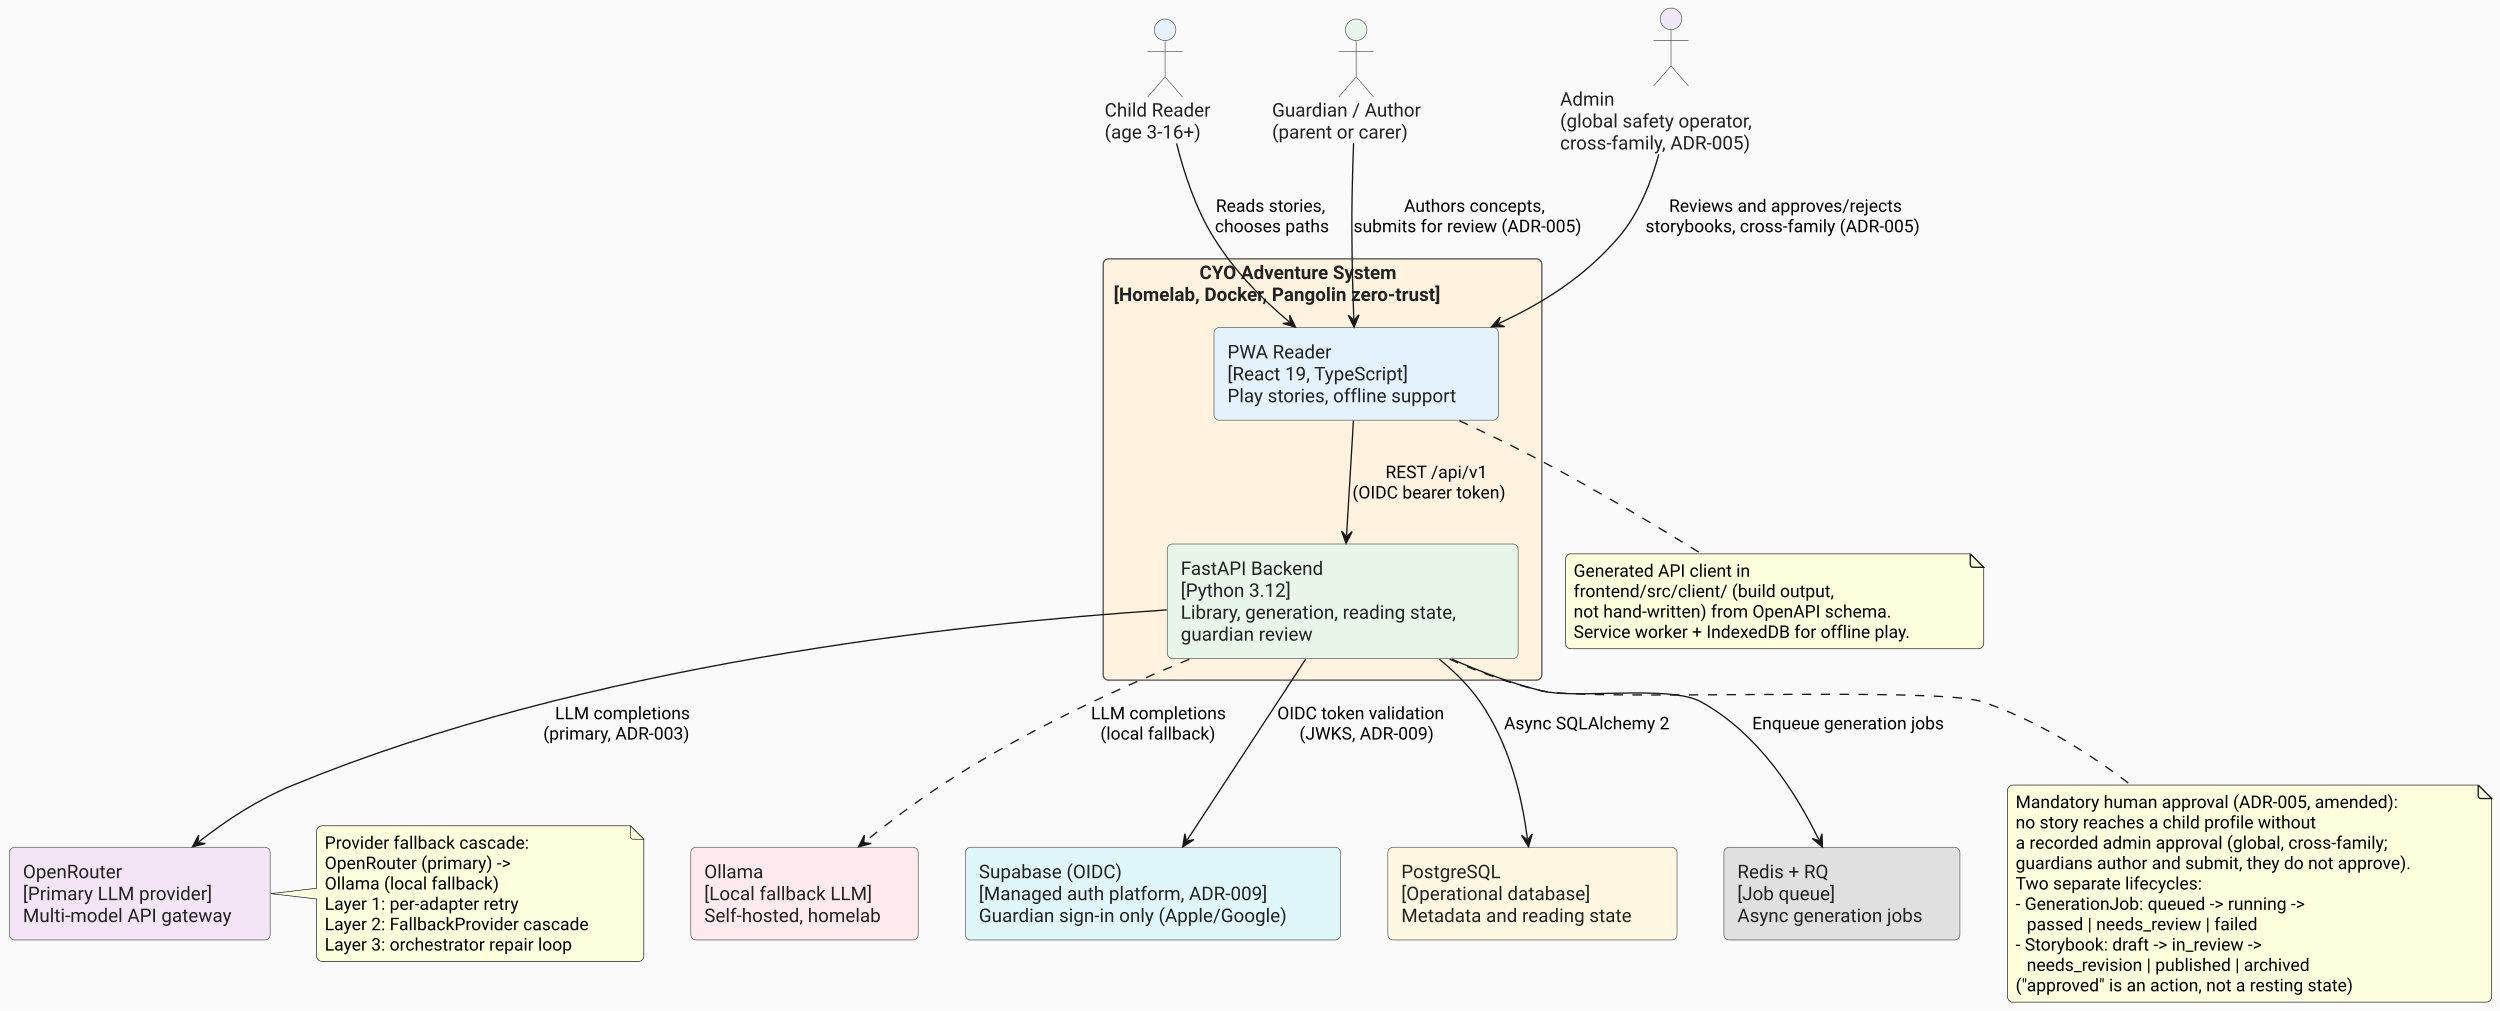
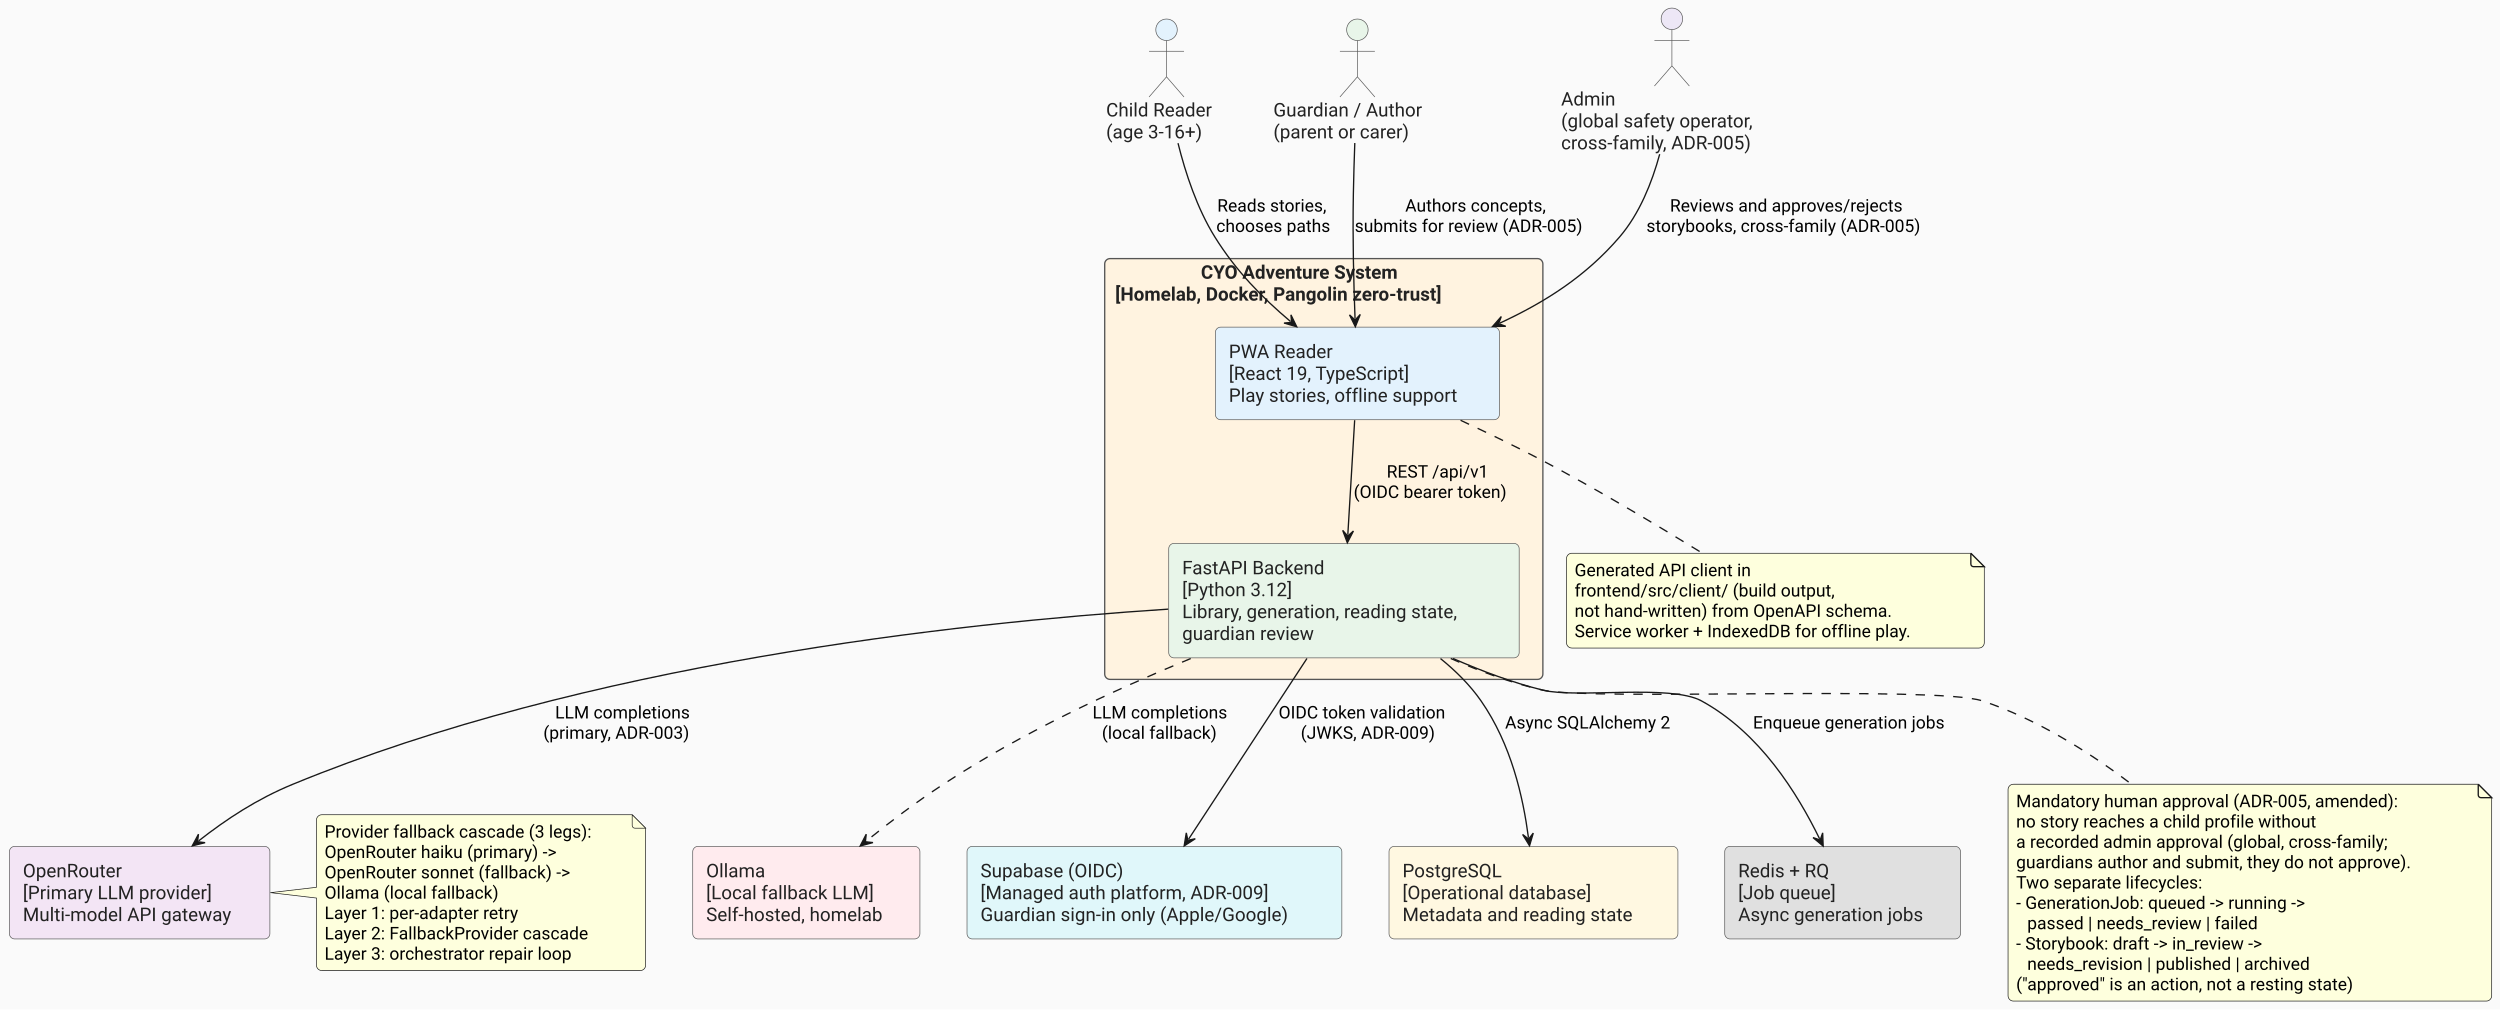
- <svg xmlns="http://www.w3.org/2000/svg" contentStyleType="text/css" data-diagram-type="DESCRIPTION" height="751px" preserveAspectRatio="none" style="width:1858px;height:751px;background:#FAFAFA;" version="1.1" viewBox="0 0 1858 751" width="1858px" zoomAndPan="magnify">
+ <svg xmlns="http://www.w3.org/2000/svg" contentStyleType="text/css" data-diagram-type="DESCRIPTION" height="751px" preserveAspectRatio="none" style="width:1860px;height:751px;background:#FAFAFA;" version="1.1" viewBox="0 0 1860 751" width="1860px" zoomAndPan="magnify">
  <defs />
  <g>
-     <rect fill="#FAFAFA" height="751" style="stroke:none;stroke-width:1;" width="1858" x="0" y="0" />
+     <rect fill="#FAFAFA" height="751" style="stroke:none;stroke-width:1;" width="1860" x="0" y="0" />
    <g class="cluster" data-qualified-name="system" data-source-line="38" id="ent0005">
-       <rect fill="#FFF3E0" height="313.08" rx="4" ry="4" style="stroke:#555555;stroke-width:1;" width="326" x="819.9" y="192.39" />
-       <text fill="#222222" font-family="'Roboto'" font-size="14" font-weight="bold" lengthAdjust="spacing" textLength="182.882" x="891.459" y="207.385">CYO Adventure System</text>
-       <text fill="#222222" font-family="'Roboto'" font-size="14" font-weight="bold" lengthAdjust="spacing" textLength="310.434" x="827.683" y="223.682">[Homelab, Docker, Pangolin zero-trust]</text>
+       <rect fill="#FFF3E0" height="313.08" rx="4" ry="4" style="stroke:#555555;stroke-width:1;" width="326" x="821.9" y="192.39" />
+       <text fill="#222222" font-family="'Roboto'" font-size="14" font-weight="bold" lengthAdjust="spacing" textLength="182.882" x="893.459" y="207.385">CYO Adventure System</text>
+       <text fill="#222222" font-family="'Roboto'" font-size="14" font-weight="bold" lengthAdjust="spacing" textLength="310.434" x="829.683" y="223.682">[Homelab, Docker, Pangolin zero-trust]</text>
    </g>
    <g class="entity" data-qualified-name="system.pwa" data-source-line="39" id="ent0006">
-       <rect fill="#E3F2FD" height="68.891" rx="4" ry="4" style="stroke:#555555;stroke-width:0.5;" width="211.338" x="902.23" y="243.39" />
-       <text fill="#222222" font-family="'Roboto'" font-size="14" lengthAdjust="spacing" textLength="86.488" x="912.23" y="266.385">PWA Reader</text>
-       <text fill="#222222" font-family="'Roboto'" font-size="14" lengthAdjust="spacing" textLength="157.138" x="912.23" y="282.682">[React 19, TypeScript]</text>
-       <text fill="#222222" font-family="'Roboto'" font-size="14" lengthAdjust="spacing" textLength="191.338" x="912.23" y="298.979">Play stories, offline support</text>
+       <rect fill="#E3F2FD" height="68.891" rx="4" ry="4" style="stroke:#555555;stroke-width:0.5;" width="211.338" x="904.23" y="243.39" />
+       <text fill="#222222" font-family="'Roboto'" font-size="14" lengthAdjust="spacing" textLength="86.488" x="914.23" y="266.385">PWA Reader</text>
+       <text fill="#222222" font-family="'Roboto'" font-size="14" lengthAdjust="spacing" textLength="157.138" x="914.23" y="282.682">[React 19, TypeScript]</text>
+       <text fill="#222222" font-family="'Roboto'" font-size="14" lengthAdjust="spacing" textLength="191.338" x="914.23" y="298.979">Play stories, offline support</text>
    </g>
    <g class="entity" data-qualified-name="system.backend" data-source-line="40" id="ent0007">
-       <rect fill="#E8F5E9" height="85.188" rx="4" ry="4" style="stroke:#555555;stroke-width:0.5;" width="260.741" x="867.53" y="404.28" />
-       <text fill="#222222" font-family="'Roboto'" font-size="14" lengthAdjust="spacing" textLength="116.375" x="877.53" y="427.275">FastAPI Backend</text>
-       <text fill="#222222" font-family="'Roboto'" font-size="14" lengthAdjust="spacing" textLength="95.074" x="877.53" y="443.572">[Python 3.12]</text>
-       <text fill="#222222" font-family="'Roboto'" font-size="14" lengthAdjust="spacing" textLength="240.741" x="877.53" y="459.869">Library, generation, reading state,</text>
-       <text fill="#222222" font-family="'Roboto'" font-size="14" lengthAdjust="spacing" textLength="113.381" x="877.53" y="476.166">guardian review</text>
+       <rect fill="#E8F5E9" height="85.188" rx="4" ry="4" style="stroke:#555555;stroke-width:0.5;" width="260.741" x="869.53" y="404.28" />
+       <text fill="#222222" font-family="'Roboto'" font-size="14" lengthAdjust="spacing" textLength="116.375" x="879.53" y="427.275">FastAPI Backend</text>
+       <text fill="#222222" font-family="'Roboto'" font-size="14" lengthAdjust="spacing" textLength="95.074" x="879.53" y="443.572">[Python 3.12]</text>
+       <text fill="#222222" font-family="'Roboto'" font-size="14" lengthAdjust="spacing" textLength="240.741" x="879.53" y="459.869">Library, generation, reading state,</text>
+       <text fill="#222222" font-family="'Roboto'" font-size="14" lengthAdjust="spacing" textLength="113.381" x="879.53" y="476.166">guardian review</text>
    </g>
    <g class="entity" data-qualified-name="child" data-source-line="33" id="ent0002">
-       <ellipse cx="865.9" cy="22.15" fill="#E3F2FD" rx="8" ry="8" style="stroke:#555555;stroke-width:0.5;" />
-       <path d="M865.9,30.15 L865.9,57.15 M852.9,38.15 L878.9,38.15 M865.9,57.15 L852.9,72.15 M865.9,57.15 L878.9,72.15" fill="none" style="stroke:#555555;stroke-width:0.5;" />
-       <text fill="#222222" font-family="'Roboto'" font-size="14" lengthAdjust="spacing" textLength="89.94" x="820.93" y="86.645">Child Reader</text>
-       <text fill="#222222" font-family="'Roboto'" font-size="14" lengthAdjust="spacing" textLength="84.957" x="820.93" y="102.942">(age 3-16+)</text>
+       <ellipse cx="867.9" cy="22.15" fill="#E3F2FD" rx="8" ry="8" style="stroke:#555555;stroke-width:0.5;" />
+       <path d="M867.9,30.15 L867.9,57.15 M854.9,38.15 L880.9,38.15 M867.9,57.15 L854.9,72.15 M867.9,57.15 L880.9,72.15" fill="none" style="stroke:#555555;stroke-width:0.5;" />
+       <text fill="#222222" font-family="'Roboto'" font-size="14" lengthAdjust="spacing" textLength="89.94" x="822.93" y="86.645">Child Reader</text>
+       <text fill="#222222" font-family="'Roboto'" font-size="14" lengthAdjust="spacing" textLength="84.957" x="822.93" y="102.942">(age 3-16+)</text>
    </g>
    <g class="entity" data-qualified-name="guardian" data-source-line="34" id="ent0003">
-       <ellipse cx="1007.898" cy="22.15" fill="#E8F5E9" rx="8" ry="8" style="stroke:#555555;stroke-width:0.5;" />
-       <path d="M1007.898,30.15 L1007.898,57.15 M994.898,38.15 L1020.898,38.15 M1007.898,57.15 L994.898,72.15 M1007.898,57.15 L1020.898,72.15" fill="none" style="stroke:#555555;stroke-width:0.5;" />
-       <text fill="#222222" font-family="'Roboto'" font-size="14" lengthAdjust="spacing" textLength="125.036" x="945.38" y="86.645">Guardian / Author</text>
-       <text fill="#222222" font-family="'Roboto'" font-size="14" lengthAdjust="spacing" textLength="116.744" x="945.38" y="102.942">(parent or carer)</text>
+       <ellipse cx="1009.898" cy="22.15" fill="#E8F5E9" rx="8" ry="8" style="stroke:#555555;stroke-width:0.5;" />
+       <path d="M1009.898,30.15 L1009.898,57.15 M996.898,38.15 L1022.898,38.15 M1009.898,57.15 L996.898,72.15 M1009.898,57.15 L1022.898,72.15" fill="none" style="stroke:#555555;stroke-width:0.5;" />
+       <text fill="#222222" font-family="'Roboto'" font-size="14" lengthAdjust="spacing" textLength="125.036" x="947.38" y="86.645">Guardian / Author</text>
+       <text fill="#222222" font-family="'Roboto'" font-size="14" lengthAdjust="spacing" textLength="116.744" x="947.38" y="102.942">(parent or carer)</text>
    </g>
    <g class="entity" data-qualified-name="admin" data-source-line="35" id="ent0004">
-       <ellipse cx="1241.895" cy="14" fill="#EDE7F6" rx="8" ry="8" style="stroke:#555555;stroke-width:0.5;" />
-       <path d="M1241.895,22 L1241.895,49 M1228.895,30 L1254.895,30 M1241.895,49 L1228.895,64 M1241.895,49 L1254.895,64" fill="none" style="stroke:#555555;stroke-width:0.5;" />
-       <text fill="#222222" font-family="'Roboto'" font-size="14" lengthAdjust="spacing" textLength="44.864" x="1159.44" y="78.495">Admin</text>
-       <text fill="#222222" font-family="'Roboto'" font-size="14" lengthAdjust="spacing" textLength="164.91" x="1159.44" y="94.792">(global safety operator,</text>
-       <text fill="#222222" font-family="'Roboto'" font-size="14" lengthAdjust="spacing" textLength="161.089" x="1159.44" y="111.089">cross-family, ADR-005)</text>
+       <ellipse cx="1243.895" cy="14" fill="#EDE7F6" rx="8" ry="8" style="stroke:#555555;stroke-width:0.5;" />
+       <path d="M1243.895,22 L1243.895,49 M1230.895,30 L1256.895,30 M1243.895,49 L1230.895,64 M1243.895,49 L1256.895,64" fill="none" style="stroke:#555555;stroke-width:0.5;" />
+       <text fill="#222222" font-family="'Roboto'" font-size="14" lengthAdjust="spacing" textLength="44.864" x="1161.44" y="78.495">Admin</text>
+       <text fill="#222222" font-family="'Roboto'" font-size="14" lengthAdjust="spacing" textLength="164.91" x="1161.44" y="94.792">(global safety operator,</text>
+       <text fill="#222222" font-family="'Roboto'" font-size="14" lengthAdjust="spacing" textLength="161.089" x="1161.44" y="111.089">cross-family, ADR-005)</text>
    </g>
    <g class="entity" data-qualified-name="openrouter" data-source-line="44" id="ent0008">
      <rect fill="#F3E5F5" height="68.891" rx="4" ry="4" style="stroke:#555555;stroke-width:0.5;" width="193.797" x="7" y="629.69" />
      <text fill="#222222" font-family="'Roboto'" font-size="14" lengthAdjust="spacing" textLength="84.417" x="17" y="652.685">OpenRouter</text>
      <text fill="#222222" font-family="'Roboto'" font-size="14" lengthAdjust="spacing" textLength="160.487" x="17" y="668.982">[Primary LLM provider]</text>
      <text fill="#222222" font-family="'Roboto'" font-size="14" lengthAdjust="spacing" textLength="173.797" x="17" y="685.279">Multi-model API gateway</text>
    </g>
    <g class="entity" data-qualified-name="ollama" data-source-line="45" id="ent0009">
-       <rect fill="#FFEBEE" height="68.891" rx="4" ry="4" style="stroke:#555555;stroke-width:0.5;" width="169.037" x="513.38" y="629.69" />
-       <text fill="#222222" font-family="'Roboto'" font-size="14" lengthAdjust="spacing" textLength="49.595" x="523.38" y="652.685">Ollama</text>
-       <text fill="#222222" font-family="'Roboto'" font-size="14" lengthAdjust="spacing" textLength="138.592" x="523.38" y="668.982">[Local fallback LLM]</text>
-       <text fill="#222222" font-family="'Roboto'" font-size="14" lengthAdjust="spacing" textLength="149.037" x="523.38" y="685.279">Self-hosted, homelab</text>
+       <rect fill="#FFEBEE" height="68.891" rx="4" ry="4" style="stroke:#555555;stroke-width:0.5;" width="169.037" x="515.38" y="629.69" />
+       <text fill="#222222" font-family="'Roboto'" font-size="14" lengthAdjust="spacing" textLength="49.595" x="525.38" y="652.685">Ollama</text>
+       <text fill="#222222" font-family="'Roboto'" font-size="14" lengthAdjust="spacing" textLength="138.592" x="525.38" y="668.982">[Local fallback LLM]</text>
+       <text fill="#222222" font-family="'Roboto'" font-size="14" lengthAdjust="spacing" textLength="149.037" x="525.38" y="685.279">Self-hosted, homelab</text>
    </g>
    <g class="entity" data-qualified-name="supabase_auth" data-source-line="46" id="ent0010">
-       <rect fill="#E0F7FA" height="68.891" rx="4" ry="4" style="stroke:#555555;stroke-width:0.5;" width="278.87" x="717.46" y="629.69" />
-       <text fill="#222222" font-family="'Roboto'" font-size="14" lengthAdjust="spacing" textLength="119.677" x="727.46" y="652.685">Supabase (OIDC)</text>
-       <text fill="#222222" font-family="'Roboto'" font-size="14" lengthAdjust="spacing" textLength="246.627" x="727.46" y="668.982">[Managed auth platform, ADR-009]</text>
-       <text fill="#222222" font-family="'Roboto'" font-size="14" lengthAdjust="spacing" textLength="258.87" x="727.46" y="685.279">Guardian sign-in only (Apple/Google)</text>
+       <rect fill="#E0F7FA" height="68.891" rx="4" ry="4" style="stroke:#555555;stroke-width:0.5;" width="278.87" x="719.46" y="629.69" />
+       <text fill="#222222" font-family="'Roboto'" font-size="14" lengthAdjust="spacing" textLength="119.677" x="729.46" y="652.685">Supabase (OIDC)</text>
+       <text fill="#222222" font-family="'Roboto'" font-size="14" lengthAdjust="spacing" textLength="246.627" x="729.46" y="668.982">[Managed auth platform, ADR-009]</text>
+       <text fill="#222222" font-family="'Roboto'" font-size="14" lengthAdjust="spacing" textLength="258.87" x="729.46" y="685.279">Guardian sign-in only (Apple/Google)</text>
    </g>
    <g class="entity" data-qualified-name="postgres" data-source-line="47" id="ent0011">
-       <rect fill="#FFF8E1" height="68.891" rx="4" ry="4" style="stroke:#555555;stroke-width:0.5;" width="214.934" x="1031.43" y="629.69" />
-       <text fill="#222222" font-family="'Roboto'" font-size="14" lengthAdjust="spacing" textLength="80.753" x="1041.43" y="652.685">PostgreSQL</text>
-       <text fill="#222222" font-family="'Roboto'" font-size="14" lengthAdjust="spacing" textLength="162.422" x="1041.43" y="668.982">[Operational database]</text>
-       <text fill="#222222" font-family="'Roboto'" font-size="14" lengthAdjust="spacing" textLength="194.934" x="1041.43" y="685.279">Metadata and reading state</text>
+       <rect fill="#FFF8E1" height="68.891" rx="4" ry="4" style="stroke:#555555;stroke-width:0.5;" width="214.934" x="1033.43" y="629.69" />
+       <text fill="#222222" font-family="'Roboto'" font-size="14" lengthAdjust="spacing" textLength="80.753" x="1043.43" y="652.685">PostgreSQL</text>
+       <text fill="#222222" font-family="'Roboto'" font-size="14" lengthAdjust="spacing" textLength="162.422" x="1043.43" y="668.982">[Operational database]</text>
+       <text fill="#222222" font-family="'Roboto'" font-size="14" lengthAdjust="spacing" textLength="194.934" x="1043.43" y="685.279">Metadata and reading state</text>
    </g>
    <g class="entity" data-qualified-name="redis" data-source-line="48" id="ent0012">
-       <rect fill="#E0E0E0" height="68.891" rx="4" ry="4" style="stroke:#555555;stroke-width:0.5;" width="175.401" x="1281.2" y="629.69" />
-       <text fill="#222222" font-family="'Roboto'" font-size="14" lengthAdjust="spacing" textLength="79.789" x="1291.2" y="652.685">Redis + RQ</text>
-       <text fill="#222222" font-family="'Roboto'" font-size="14" lengthAdjust="spacing" textLength="80.814" x="1291.2" y="668.982">[Job queue]</text>
-       <text fill="#222222" font-family="'Roboto'" font-size="14" lengthAdjust="spacing" textLength="155.401" x="1291.2" y="685.279">Async generation jobs</text>
+       <rect fill="#E0E0E0" height="68.891" rx="4" ry="4" style="stroke:#555555;stroke-width:0.5;" width="175.401" x="1283.2" y="629.69" />
+       <text fill="#222222" font-family="'Roboto'" font-size="14" lengthAdjust="spacing" textLength="79.789" x="1293.2" y="652.685">Redis + RQ</text>
+       <text fill="#222222" font-family="'Roboto'" font-size="14" lengthAdjust="spacing" textLength="80.814" x="1293.2" y="668.982">[Job queue]</text>
+       <text fill="#222222" font-family="'Roboto'" font-size="14" lengthAdjust="spacing" textLength="155.401" x="1293.2" y="685.279">Async generation jobs</text>
    </g>
    <g class="entity" data-qualified-name="GMN22" data-source-line="62" id="ent0023">
-       <path d="M1163.48,415.61 L1163.48,478.141 A4,4 0 0 0 1167.48,482.141 L1470.308,482.141 A4,4 0 0 0 1474.308,478.141 L1474.308,421.61 L1464.308,411.61 L1167.48,411.61 A4,4 0 0 0 1163.48,415.61" fill="#FEFFDD" style="stroke:#181818;stroke-width:0.5;" />
-       <path d="M1464.308,411.61 L1464.308,419.61 A2,2 0 0 0 1466.308,421.61 L1474.308,421.61 L1464.308,411.61" fill="#FEFFDD" style="stroke:#181818;stroke-width:1;" />
-       <text fill="#000000" font-family="'Roboto'" font-size="13" lengthAdjust="spacing" textLength="149.487" x="1169.48" y="428.677">Generated API client in</text>
-       <text fill="#000000" font-family="'Roboto'" font-size="13" lengthAdjust="spacing" textLength="216.125" x="1169.48" y="443.81">frontend/src/client/ (build output,</text>
-       <text fill="#000000" font-family="'Roboto'" font-size="13" lengthAdjust="spacing" textLength="267.046" x="1169.48" y="458.942">not hand-written) from OpenAPI schema.</text>
-       <text fill="#000000" font-family="'Roboto'" font-size="13" lengthAdjust="spacing" textLength="289.828" x="1169.48" y="474.075">Service worker + IndexedDB for offline play.</text>
+       <path d="M1165.48,415.61 L1165.48,478.141 A4,4 0 0 0 1169.48,482.141 L1472.308,482.141 A4,4 0 0 0 1476.308,478.141 L1476.308,421.61 L1466.308,411.61 L1169.48,411.61 A4,4 0 0 0 1165.48,415.61" fill="#FEFFDD" style="stroke:#181818;stroke-width:0.5;" />
+       <path d="M1466.308,411.61 L1466.308,419.61 A2,2 0 0 0 1468.308,421.61 L1476.308,421.61 L1466.308,411.61" fill="#FEFFDD" style="stroke:#181818;stroke-width:1;" />
+       <text fill="#000000" font-family="'Roboto'" font-size="13" lengthAdjust="spacing" textLength="149.487" x="1171.48" y="428.677">Generated API client in</text>
+       <text fill="#000000" font-family="'Roboto'" font-size="13" lengthAdjust="spacing" textLength="216.125" x="1171.48" y="443.81">frontend/src/client/ (build output,</text>
+       <text fill="#000000" font-family="'Roboto'" font-size="13" lengthAdjust="spacing" textLength="267.046" x="1171.48" y="458.942">not hand-written) from OpenAPI schema.</text>
+       <text fill="#000000" font-family="'Roboto'" font-size="13" lengthAdjust="spacing" textLength="289.828" x="1171.48" y="474.075">Service worker + IndexedDB for offline play.</text>
    </g>
    <g class="entity" data-qualified-name="GMN25" data-source-line="69" id="ent0026">
-       <path d="M235.33,617.74 L235.33,660.14 L201.24,664.14 L235.33,668.14 L235.33,710.537 A4,4 0 0 0 239.33,714.537 L474.473,714.537 A4,4 0 0 0 478.473,710.537 L478.473,623.74 L468.473,613.74 L239.33,613.74 A4,4 0 0 0 235.33,617.74" fill="#FEFFDD" style="stroke:#181818;stroke-width:0.5;" />
-       <path d="M468.473,613.74 L468.473,621.74 A2,2 0 0 0 470.473,623.74 L478.473,623.74 L468.473,613.74" fill="#FEFFDD" style="stroke:#181818;stroke-width:0.5;" />
-       <text fill="#000000" font-family="'Roboto'" font-size="13" lengthAdjust="spacing" textLength="170.593" x="241.33" y="630.807">Provider fallback cascade:</text>
-       <text fill="#000000" font-family="'Roboto'" font-size="13" lengthAdjust="spacing" textLength="163.255" x="241.33" y="645.94">OpenRouter (primary) -&gt;</text>
-       <text fill="#000000" font-family="'Roboto'" font-size="13" lengthAdjust="spacing" textLength="145.412" x="241.33" y="661.072">Ollama (local fallback)</text>
-       <text fill="#000000" font-family="'Roboto'" font-size="13" lengthAdjust="spacing" textLength="169.933" x="241.33" y="676.205">Layer 1: per-adapter retry</text>
-       <text fill="#000000" font-family="'Roboto'" font-size="13" lengthAdjust="spacing" textLength="222.143" x="241.33" y="691.338">Layer 2: FallbackProvider cascade</text>
-       <text fill="#000000" font-family="'Roboto'" font-size="13" lengthAdjust="spacing" textLength="211.974" x="241.33" y="706.471">Layer 3: orchestrator repair loop</text>
+       <path d="M235.44,610.17 L235.44,660.14 L201.13,664.14 L235.44,668.14 L235.44,718.1 A4,4 0 0 0 239.44,722.1 L476.347,722.1 A4,4 0 0 0 480.347,718.1 L480.347,616.17 L470.347,606.17 L239.44,606.17 A4,4 0 0 0 235.44,610.17" fill="#FEFFDD" style="stroke:#181818;stroke-width:0.5;" />
+       <path d="M470.347,606.17 L470.347,614.17 A2,2 0 0 0 472.347,616.17 L480.347,616.17 L470.347,606.17" fill="#FEFFDD" style="stroke:#181818;stroke-width:0.5;" />
+       <text fill="#000000" font-family="'Roboto'" font-size="13" lengthAdjust="spacing" textLength="223.907" x="241.44" y="623.237">Provider fallback cascade (3 legs):</text>
+       <text fill="#000000" font-family="'Roboto'" font-size="13" lengthAdjust="spacing" textLength="202.973" x="241.44" y="638.37">OpenRouter haiku (primary) -&gt;</text>
+       <text fill="#000000" font-family="'Roboto'" font-size="13" lengthAdjust="spacing" textLength="211.472" x="241.44" y="653.503">OpenRouter sonnet (fallback) -&gt;</text>
+       <text fill="#000000" font-family="'Roboto'" font-size="13" lengthAdjust="spacing" textLength="145.412" x="241.44" y="668.635">Ollama (local fallback)</text>
+       <text fill="#000000" font-family="'Roboto'" font-size="13" lengthAdjust="spacing" textLength="169.933" x="241.44" y="683.768">Layer 1: per-adapter retry</text>
+       <text fill="#000000" font-family="'Roboto'" font-size="13" lengthAdjust="spacing" textLength="222.143" x="241.44" y="698.901">Layer 2: FallbackProvider cascade</text>
+       <text fill="#000000" font-family="'Roboto'" font-size="13" lengthAdjust="spacing" textLength="211.974" x="241.44" y="714.034">Layer 3: orchestrator repair loop</text>
    </g>
-     <g class="entity" data-qualified-name="GMN28" data-source-line="78" id="ent0029">
-       <path d="M1491.99,587.47 L1491.99,740.798 A4,4 0 0 0 1495.99,744.798 L1847.815,744.798 A4,4 0 0 0 1851.815,740.798 L1851.815,593.47 L1841.815,583.47 L1495.99,583.47 A4,4 0 0 0 1491.99,587.47" fill="#FEFFDD" style="stroke:#181818;stroke-width:0.5;" />
-       <path d="M1841.815,583.47 L1841.815,591.47 A2,2 0 0 0 1843.815,593.47 L1851.815,593.47 L1841.815,583.47" fill="#FEFFDD" style="stroke:#181818;stroke-width:1;" />
-       <text fill="#000000" font-family="'Roboto'" font-size="13" lengthAdjust="spacing" textLength="326.111" x="1497.99" y="600.537">Mandatory human approval (ADR-005, amended):</text>
-       <text fill="#000000" font-family="'Roboto'" font-size="13" lengthAdjust="spacing" textLength="254.363" x="1497.99" y="615.67">no story reaches a child profile without</text>
-       <text fill="#000000" font-family="'Roboto'" font-size="13" lengthAdjust="spacing" textLength="316.729" x="1497.99" y="630.803">a recorded admin approval (global, cross-family;</text>
-       <text fill="#000000" font-family="'Roboto'" font-size="13" lengthAdjust="spacing" textLength="338.825" x="1497.99" y="645.935">guardians author and submit, they do not approve).</text>
-       <text fill="#000000" font-family="'Roboto'" font-size="13" lengthAdjust="spacing" textLength="156.736" x="1497.99" y="661.068">Two separate lifecycles:</text>
-       <text fill="#000000" font-family="'Roboto'" font-size="13" lengthAdjust="spacing" textLength="252.605" x="1497.99" y="676.201">- GenerationJob: queued -&gt; running -&gt;</text>
-       <text fill="#000000" font-family="'Roboto'" font-size="13" lengthAdjust="spacing" textLength="196.358" x="1506.255" y="691.334">passed | needs_review | failed</text>
-       <text fill="#000000" font-family="'Roboto'" font-size="13" lengthAdjust="spacing" textLength="219.794" x="1497.99" y="706.467">- Storybook: draft -&gt; in_review -&gt;</text>
-       <text fill="#000000" font-family="'Roboto'" font-size="13" lengthAdjust="spacing" textLength="241.757" x="1506.255" y="721.599">needs_revision | published | archived</text>
-       <text fill="#000000" font-family="'Roboto'" font-size="13" lengthAdjust="spacing" textLength="290.983" x="1497.99" y="736.732">("approved" is an action, not a resting state)</text>
+     <g class="entity" data-qualified-name="GMN28" data-source-line="79" id="ent0029">
+       <path d="M1493.99,587.47 L1493.99,740.798 A4,4 0 0 0 1497.99,744.798 L1849.815,744.798 A4,4 0 0 0 1853.815,740.798 L1853.815,593.47 L1843.815,583.47 L1497.99,583.47 A4,4 0 0 0 1493.99,587.47" fill="#FEFFDD" style="stroke:#181818;stroke-width:0.5;" />
+       <path d="M1843.815,583.47 L1843.815,591.47 A2,2 0 0 0 1845.815,593.47 L1853.815,593.47 L1843.815,583.47" fill="#FEFFDD" style="stroke:#181818;stroke-width:1;" />
+       <text fill="#000000" font-family="'Roboto'" font-size="13" lengthAdjust="spacing" textLength="326.111" x="1499.99" y="600.537">Mandatory human approval (ADR-005, amended):</text>
+       <text fill="#000000" font-family="'Roboto'" font-size="13" lengthAdjust="spacing" textLength="254.363" x="1499.99" y="615.67">no story reaches a child profile without</text>
+       <text fill="#000000" font-family="'Roboto'" font-size="13" lengthAdjust="spacing" textLength="316.729" x="1499.99" y="630.803">a recorded admin approval (global, cross-family;</text>
+       <text fill="#000000" font-family="'Roboto'" font-size="13" lengthAdjust="spacing" textLength="338.825" x="1499.99" y="645.935">guardians author and submit, they do not approve).</text>
+       <text fill="#000000" font-family="'Roboto'" font-size="13" lengthAdjust="spacing" textLength="156.736" x="1499.99" y="661.068">Two separate lifecycles:</text>
+       <text fill="#000000" font-family="'Roboto'" font-size="13" lengthAdjust="spacing" textLength="252.605" x="1499.99" y="676.201">- GenerationJob: queued -&gt; running -&gt;</text>
+       <text fill="#000000" font-family="'Roboto'" font-size="13" lengthAdjust="spacing" textLength="196.358" x="1508.255" y="691.334">passed | needs_review | failed</text>
+       <text fill="#000000" font-family="'Roboto'" font-size="13" lengthAdjust="spacing" textLength="219.794" x="1499.99" y="706.467">- Storybook: draft -&gt; in_review -&gt;</text>
+       <text fill="#000000" font-family="'Roboto'" font-size="13" lengthAdjust="spacing" textLength="241.757" x="1508.255" y="721.599">needs_revision | published | archived</text>
+       <text fill="#000000" font-family="'Roboto'" font-size="13" lengthAdjust="spacing" textLength="290.983" x="1499.99" y="736.732">("approved" is an action, not a resting state)</text>
    </g>
    <g class="link" data-entity-1="ent0002" data-entity-2="ent0006" data-link-type="dependency" data-source-line="51" id="lnk13">
-       <path d="M874.44,106.53 C879.98,128.75 888.69,155.19 901.9,176.39 C917.79,201.89 937.095,221.44 958.175,239.23" fill="none" id="child-to-pwa" style="stroke:#181818;stroke-width:1;" />
-       <polygon fill="#181818" points="962.76,243.1,958.462,234.238,958.939,239.875,953.302,240.352,962.76,243.1" style="stroke:#181818;stroke-width:1;" />
-       <text fill="#000000" font-family="'Roboto'" font-size="13" lengthAdjust="spacing" textLength="91.838" x="903.63" y="157.457">Reads stories,</text>
-       <text fill="#000000" font-family="'Roboto'" font-size="13" lengthAdjust="spacing" textLength="93.298" x="902.9" y="172.59">chooses paths</text>
+       <path d="M876.44,106.53 C881.98,128.75 890.69,155.19 903.9,176.39 C919.79,201.89 939.095,221.44 960.175,239.23" fill="none" id="child-to-pwa" style="stroke:#181818;stroke-width:1;" />
+       <polygon fill="#181818" points="964.76,243.1,960.462,234.238,960.939,239.875,955.302,240.352,964.76,243.1" style="stroke:#181818;stroke-width:1;" />
+       <text fill="#000000" font-family="'Roboto'" font-size="13" lengthAdjust="spacing" textLength="91.838" x="905.63" y="157.457">Reads stories,</text>
+       <text fill="#000000" font-family="'Roboto'" font-size="13" lengthAdjust="spacing" textLength="93.298" x="904.9" y="172.59">chooses paths</text>
    </g>
    <g class="link" data-entity-1="ent0003" data-entity-2="ent0006" data-link-type="dependency" data-source-line="52" id="lnk14">
-       <path d="M1005.97,106.41 C1005.52,118.74 1005.12,132.07 1004.9,144.39 C1004.3,177.97 1005.131,210.334 1006.152,237.094" fill="none" id="guardian-to-pwa" style="stroke:#181818;stroke-width:1;" />
-       <polygon fill="#181818" points="1006.38,243.09,1010.034,233.944,1006.19,238.094,1002.04,234.249,1006.38,243.09" style="stroke:#181818;stroke-width:1;" />
-       <text fill="#000000" font-family="'Roboto'" font-size="13" lengthAdjust="spacing" textLength="117.413" x="1043.465" y="157.457">Authors concepts,</text>
-       <text fill="#000000" font-family="'Roboto'" font-size="13" lengthAdjust="spacing" textLength="192.543" x="1005.9" y="172.59">submits for review (ADR-005)</text>
+       <path d="M1007.97,106.41 C1007.52,118.74 1007.12,132.07 1006.9,144.39 C1006.3,177.97 1007.131,210.334 1008.152,237.094" fill="none" id="guardian-to-pwa" style="stroke:#181818;stroke-width:1;" />
+       <polygon fill="#181818" points="1008.38,243.09,1012.034,233.944,1008.19,238.094,1004.04,234.249,1008.38,243.09" style="stroke:#181818;stroke-width:1;" />
+       <text fill="#000000" font-family="'Roboto'" font-size="13" lengthAdjust="spacing" textLength="117.413" x="1045.465" y="157.457">Authors concepts,</text>
+       <text fill="#000000" font-family="'Roboto'" font-size="13" lengthAdjust="spacing" textLength="192.543" x="1007.9" y="172.59">submits for review (ADR-005)</text>
    </g>
    <g class="link" data-entity-1="ent0004" data-entity-2="ent0006" data-link-type="dependency" data-source-line="53" id="lnk15">
-       <path d="M1232.81,114.72 C1227.07,135.82 1217.8,159.07 1202.9,176.39 C1177.88,205.48 1147.795,224.711 1113.905,240.391" fill="none" id="admin-to-pwa" style="stroke:#181818;stroke-width:1;" />
-       <polygon fill="#181818" points="1108.46,242.91,1118.308,242.761,1112.998,240.81,1114.948,235.501,1108.46,242.91" style="stroke:#181818;stroke-width:1;" />
-       <text fill="#000000" font-family="'Roboto'" font-size="13" lengthAdjust="spacing" textLength="195.044" x="1240.442" y="157.457">Reviews and approves/rejects</text>
-       <text fill="#000000" font-family="'Roboto'" font-size="13" lengthAdjust="spacing" textLength="230.109" x="1222.91" y="172.59">storybooks, cross-family (ADR-005)</text>
+       <path d="M1234.81,114.72 C1229.07,135.82 1219.8,159.07 1204.9,176.39 C1179.88,205.48 1149.795,224.711 1115.905,240.391" fill="none" id="admin-to-pwa" style="stroke:#181818;stroke-width:1;" />
+       <polygon fill="#181818" points="1110.46,242.91,1120.308,242.761,1114.998,240.81,1116.948,235.501,1110.46,242.91" style="stroke:#181818;stroke-width:1;" />
+       <text fill="#000000" font-family="'Roboto'" font-size="13" lengthAdjust="spacing" textLength="195.044" x="1242.442" y="157.457">Reviews and approves/rejects</text>
+       <text fill="#000000" font-family="'Roboto'" font-size="13" lengthAdjust="spacing" textLength="230.109" x="1224.91" y="172.59">storybooks, cross-family (ADR-005)</text>
    </g>
    <g class="link" data-entity-1="ent0006" data-entity-2="ent0007" data-link-type="dependency" data-source-line="54" id="lnk16">
-       <path d="M1005.87,312.64 C1004.3,338.95 1002.457,369.621 1000.777,397.831" fill="none" id="pwa-to-backend" style="stroke:#181818;stroke-width:1;" />
-       <polygon fill="#181818" points="1000.42,403.82,1004.948,395.074,1000.717,398.829,996.962,394.598,1000.42,403.82" style="stroke:#181818;stroke-width:1;" />
-       <text fill="#000000" font-family="'Roboto'" font-size="13" lengthAdjust="spacing" textLength="82.126" x="1029.668" y="355.347">REST /api/v1</text>
-       <text fill="#000000" font-family="'Roboto'" font-size="13" lengthAdjust="spacing" textLength="131.282" x="1005.09" y="370.48">(OIDC bearer token)</text>
+       <path d="M1007.87,312.64 C1006.3,338.95 1004.457,369.621 1002.777,397.831" fill="none" id="pwa-to-backend" style="stroke:#181818;stroke-width:1;" />
+       <polygon fill="#181818" points="1002.42,403.82,1006.948,395.074,1002.717,398.829,998.962,394.598,1002.42,403.82" style="stroke:#181818;stroke-width:1;" />
+       <text fill="#000000" font-family="'Roboto'" font-size="13" lengthAdjust="spacing" textLength="82.126" x="1031.668" y="355.347">REST /api/v1</text>
+       <text fill="#000000" font-family="'Roboto'" font-size="13" lengthAdjust="spacing" textLength="131.282" x="1007.09" y="370.48">(OIDC bearer token)</text>
    </g>
    <g class="link" data-entity-1="ent0007" data-entity-2="ent0008" data-link-type="dependency" data-source-line="55" id="lnk17">
-       <path d="M867.15,453.28 C708.21,463.71 434.4,494.22 217.9,583.47 C190.89,594.61 168.669,609.317 147.769,625.637" fill="none" id="backend-to-openrouter" style="stroke:#181818;stroke-width:1;" />
-       <polygon fill="#181818" points="143.04,629.33,152.595,626.944,146.981,626.253,147.672,620.638,143.04,629.33" style="stroke:#181818;stroke-width:1;" />
-       <text fill="#000000" font-family="'Roboto'" font-size="13" lengthAdjust="spacing" textLength="109.135" x="412.525" y="534.537">LLM completions</text>
-       <text fill="#000000" font-family="'Roboto'" font-size="13" lengthAdjust="spacing" textLength="126.725" x="403.73" y="549.67">(primary, ADR-003)</text>
+       <path d="M869.17,453.2 C709.87,463.55 435.12,493.98 217.9,583.47 C190.89,594.6 168.671,609.32 147.761,625.63" fill="none" id="backend-to-openrouter" style="stroke:#181818;stroke-width:1;" />
+       <polygon fill="#181818" points="143.03,629.32,152.587,626.939,146.972,626.245,147.666,620.631,143.03,629.32" style="stroke:#181818;stroke-width:1;" />
+       <text fill="#000000" font-family="'Roboto'" font-size="13" lengthAdjust="spacing" textLength="109.135" x="413.005" y="534.537">LLM completions</text>
+       <text fill="#000000" font-family="'Roboto'" font-size="13" lengthAdjust="spacing" textLength="126.725" x="404.21" y="549.67">(primary, ADR-003)</text>
    </g>
    <g class="link" data-entity-1="ent0007" data-entity-2="ent0009" data-link-type="dependency" data-source-line="56" id="lnk18">
-       <path d="M883.89,489.96 C826.47,513.55 757.1,545.8 699.9,583.47 C678.69,597.44 661.011,610.834 642.641,625.644" fill="none" id="backend-to-ollama" style="stroke:#181818;stroke-width:1;stroke-dasharray:7,7;" />
-       <polygon fill="#181818" points="637.97,629.41,647.487,626.875,641.862,626.272,642.466,620.647,637.97,629.41" style="stroke:#181818;stroke-width:1;" />
-       <text fill="#000000" font-family="'Roboto'" font-size="13" lengthAdjust="spacing" textLength="109.135" x="810.82" y="534.537">LLM completions</text>
-       <text fill="#000000" font-family="'Roboto'" font-size="13" lengthAdjust="spacing" textLength="95.228" x="817.774" y="549.67">(local fallback)</text>
+       <path d="M885.89,489.96 C828.47,513.55 759.1,545.8 701.9,583.47 C680.69,597.44 663.011,610.834 644.641,625.644" fill="none" id="backend-to-ollama" style="stroke:#181818;stroke-width:1;stroke-dasharray:7,7;" />
+       <polygon fill="#181818" points="639.97,629.41,649.487,626.875,643.862,626.272,644.466,620.647,639.97,629.41" style="stroke:#181818;stroke-width:1;" />
+       <text fill="#000000" font-family="'Roboto'" font-size="13" lengthAdjust="spacing" textLength="109.135" x="812.82" y="534.537">LLM completions</text>
+       <text fill="#000000" font-family="'Roboto'" font-size="13" lengthAdjust="spacing" textLength="95.228" x="819.774" y="549.67">(local fallback)</text>
    </g>
    <g class="link" data-entity-1="ent0007" data-entity-2="ent0010" data-link-type="dependency" data-source-line="57" id="lnk19">
-       <path d="M970.38,489.89 C943.69,530.64 906.997,586.641 882.307,624.341" fill="none" id="backend-to-supabase_auth" style="stroke:#181818;stroke-width:1;" />
-       <polygon fill="#181818" points="879.02,629.36,887.297,624.022,881.759,625.177,880.605,619.639,879.02,629.36" style="stroke:#181818;stroke-width:1;" />
-       <text fill="#000000" font-family="'Roboto'" font-size="13" lengthAdjust="spacing" textLength="142.238" x="949.27" y="534.537">OIDC token validation</text>
-       <text fill="#000000" font-family="'Roboto'" font-size="13" lengthAdjust="spacing" textLength="109.313" x="965.733" y="549.67">(JWKS, ADR-009)</text>
+       <path d="M972.38,489.89 C945.69,530.64 908.997,586.641 884.307,624.341" fill="none" id="backend-to-supabase_auth" style="stroke:#181818;stroke-width:1;" />
+       <polygon fill="#181818" points="881.02,629.36,889.297,624.022,883.759,625.177,882.605,619.639,881.02,629.36" style="stroke:#181818;stroke-width:1;" />
+       <text fill="#000000" font-family="'Roboto'" font-size="13" lengthAdjust="spacing" textLength="142.238" x="951.27" y="534.537">OIDC token validation</text>
+       <text fill="#000000" font-family="'Roboto'" font-size="13" lengthAdjust="spacing" textLength="109.313" x="967.733" y="549.67">(JWKS, ADR-009)</text>
    </g>
    <g class="link" data-entity-1="ent0007" data-entity-2="ent0011" data-link-type="dependency" data-source-line="58" id="lnk20">
-       <path d="M1069.73,489.97 C1081.08,499.17 1091.74,509.73 1099.9,521.47 C1122.39,553.84 1131.154,592.792 1135.184,623.302" fill="none" id="backend-to-postgres" style="stroke:#181818;stroke-width:1;" />
-       <polygon fill="#181818" points="1135.97,629.25,1138.757,619.804,1135.315,624.293,1130.826,620.851,1135.97,629.25" style="stroke:#181818;stroke-width:1;" />
-       <text fill="#000000" font-family="'Roboto'" font-size="13" lengthAdjust="spacing" textLength="137.255" x="1117.76" y="542.037">Async SQLAlchemy 2</text>
+       <path d="M1071.73,489.97 C1083.08,499.17 1093.74,509.73 1101.9,521.47 C1124.39,553.84 1133.154,592.792 1137.184,623.302" fill="none" id="backend-to-postgres" style="stroke:#181818;stroke-width:1;" />
+       <polygon fill="#181818" points="1137.97,629.25,1140.757,619.804,1137.315,624.293,1132.826,620.851,1137.97,629.25" style="stroke:#181818;stroke-width:1;" />
+       <text fill="#000000" font-family="'Roboto'" font-size="13" lengthAdjust="spacing" textLength="137.255" x="1119.76" y="542.037">Async SQLAlchemy 2</text>
    </g>
    <g class="link" data-entity-1="ent0007" data-entity-2="ent0012" data-link-type="dependency" data-source-line="59" id="lnk21">
-       <path d="M1079.07,489.93 C1100.3,499.22 1123.53,507.94 1145.9,513.47 C1171.41,519.78 1240.84,508.86 1263.9,521.47 C1307.41,545.26 1335.265,590.279 1351.795,624.099" fill="none" id="backend-to-redis" style="stroke:#181818;stroke-width:1;" />
-       <polygon fill="#181818" points="1354.43,629.49,1354.072,619.648,1352.234,624.998,1346.884,623.161,1354.43,629.49" style="stroke:#181818;stroke-width:1;" />
-       <text fill="#000000" font-family="'Roboto'" font-size="13" lengthAdjust="spacing" textLength="162.735" x="1302.22" y="542.037">Enqueue generation jobs</text>
+       <path d="M1081.07,489.93 C1102.3,499.22 1125.53,507.94 1147.9,513.47 C1173.41,519.78 1242.84,508.86 1265.9,521.47 C1309.41,545.26 1337.265,590.279 1353.795,624.099" fill="none" id="backend-to-redis" style="stroke:#181818;stroke-width:1;" />
+       <polygon fill="#181818" points="1356.43,629.49,1356.072,619.648,1354.234,624.998,1348.884,623.161,1356.43,629.49" style="stroke:#181818;stroke-width:1;" />
+       <text fill="#000000" font-family="'Roboto'" font-size="13" lengthAdjust="spacing" textLength="162.735" x="1304.22" y="542.037">Enqueue generation jobs</text>
    </g>
    <g class="link" data-entity-1="ent0006" data-entity-2="ent0023" data-link-type="association" data-source-line="62" id="lnk24">
-       <path d="M1084.67,312.7 C1104.49,321.9 1125.66,332.14 1144.9,342.28 C1185.64,363.77 1230.24,390.39 1264.09,411.27" fill="none" id="pwa-GMN22" style="stroke:#181818;stroke-width:1;stroke-dasharray:7,7;" />
+       <path d="M1086.67,312.7 C1106.49,321.9 1127.66,332.14 1146.9,342.28 C1187.64,363.77 1232.24,390.39 1266.09,411.27" fill="none" id="pwa-GMN22" style="stroke:#181818;stroke-width:1;stroke-dasharray:7,7;" />
    </g>
-     <g class="link" data-entity-1="ent0007" data-entity-2="ent0029" data-link-type="association" data-source-line="78" id="lnk30">
-       <path d="M1077.36,489.92 C1099.01,499.46 1122.86,508.3 1145.9,513.47 C1181.36,521.43 1438.42,509.99 1472.9,521.47 C1512.53,534.67 1551.12,558.69 1583.61,583.24" fill="none" id="backend-GMN28" style="stroke:#181818;stroke-width:1;stroke-dasharray:7,7;" />
+     <g class="link" data-entity-1="ent0007" data-entity-2="ent0029" data-link-type="association" data-source-line="79" id="lnk30">
+       <path d="M1079.36,489.92 C1101.01,499.46 1124.86,508.3 1147.9,513.47 C1183.36,521.43 1440.42,509.99 1474.9,521.47 C1514.53,534.67 1553.12,558.69 1585.61,583.24" fill="none" id="backend-GMN28" style="stroke:#181818;stroke-width:1;stroke-dasharray:7,7;" />
    </g>
  </g>
</svg>
